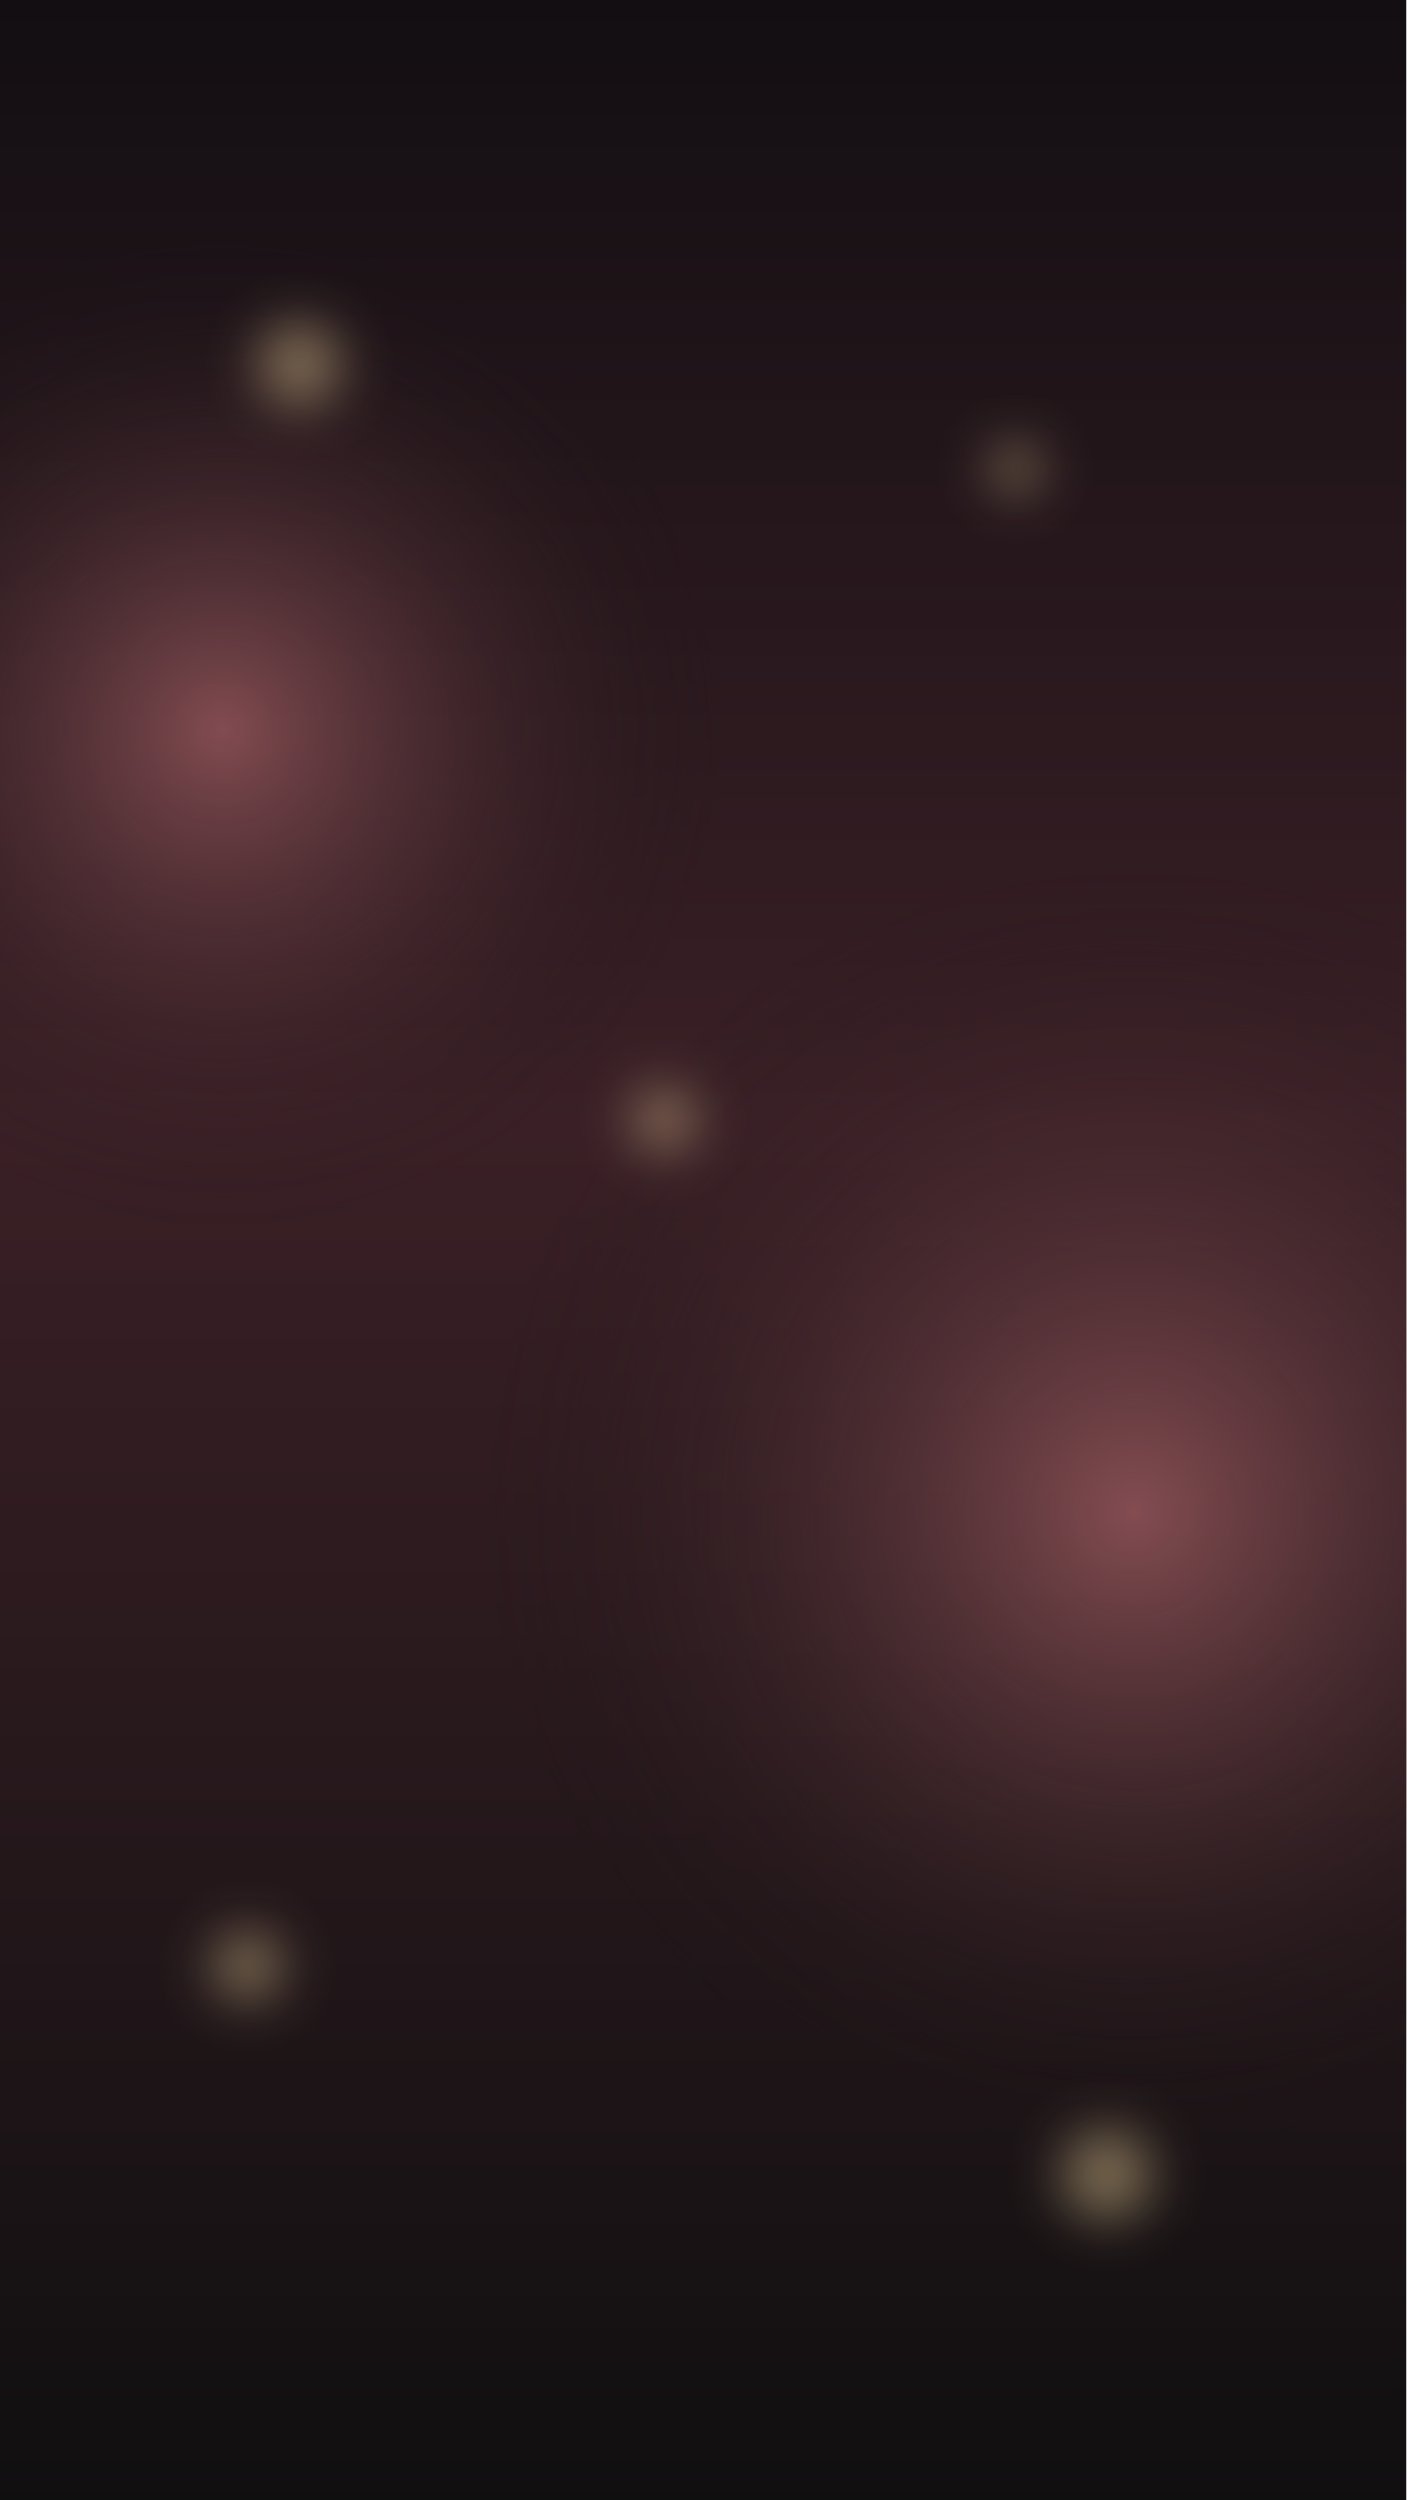
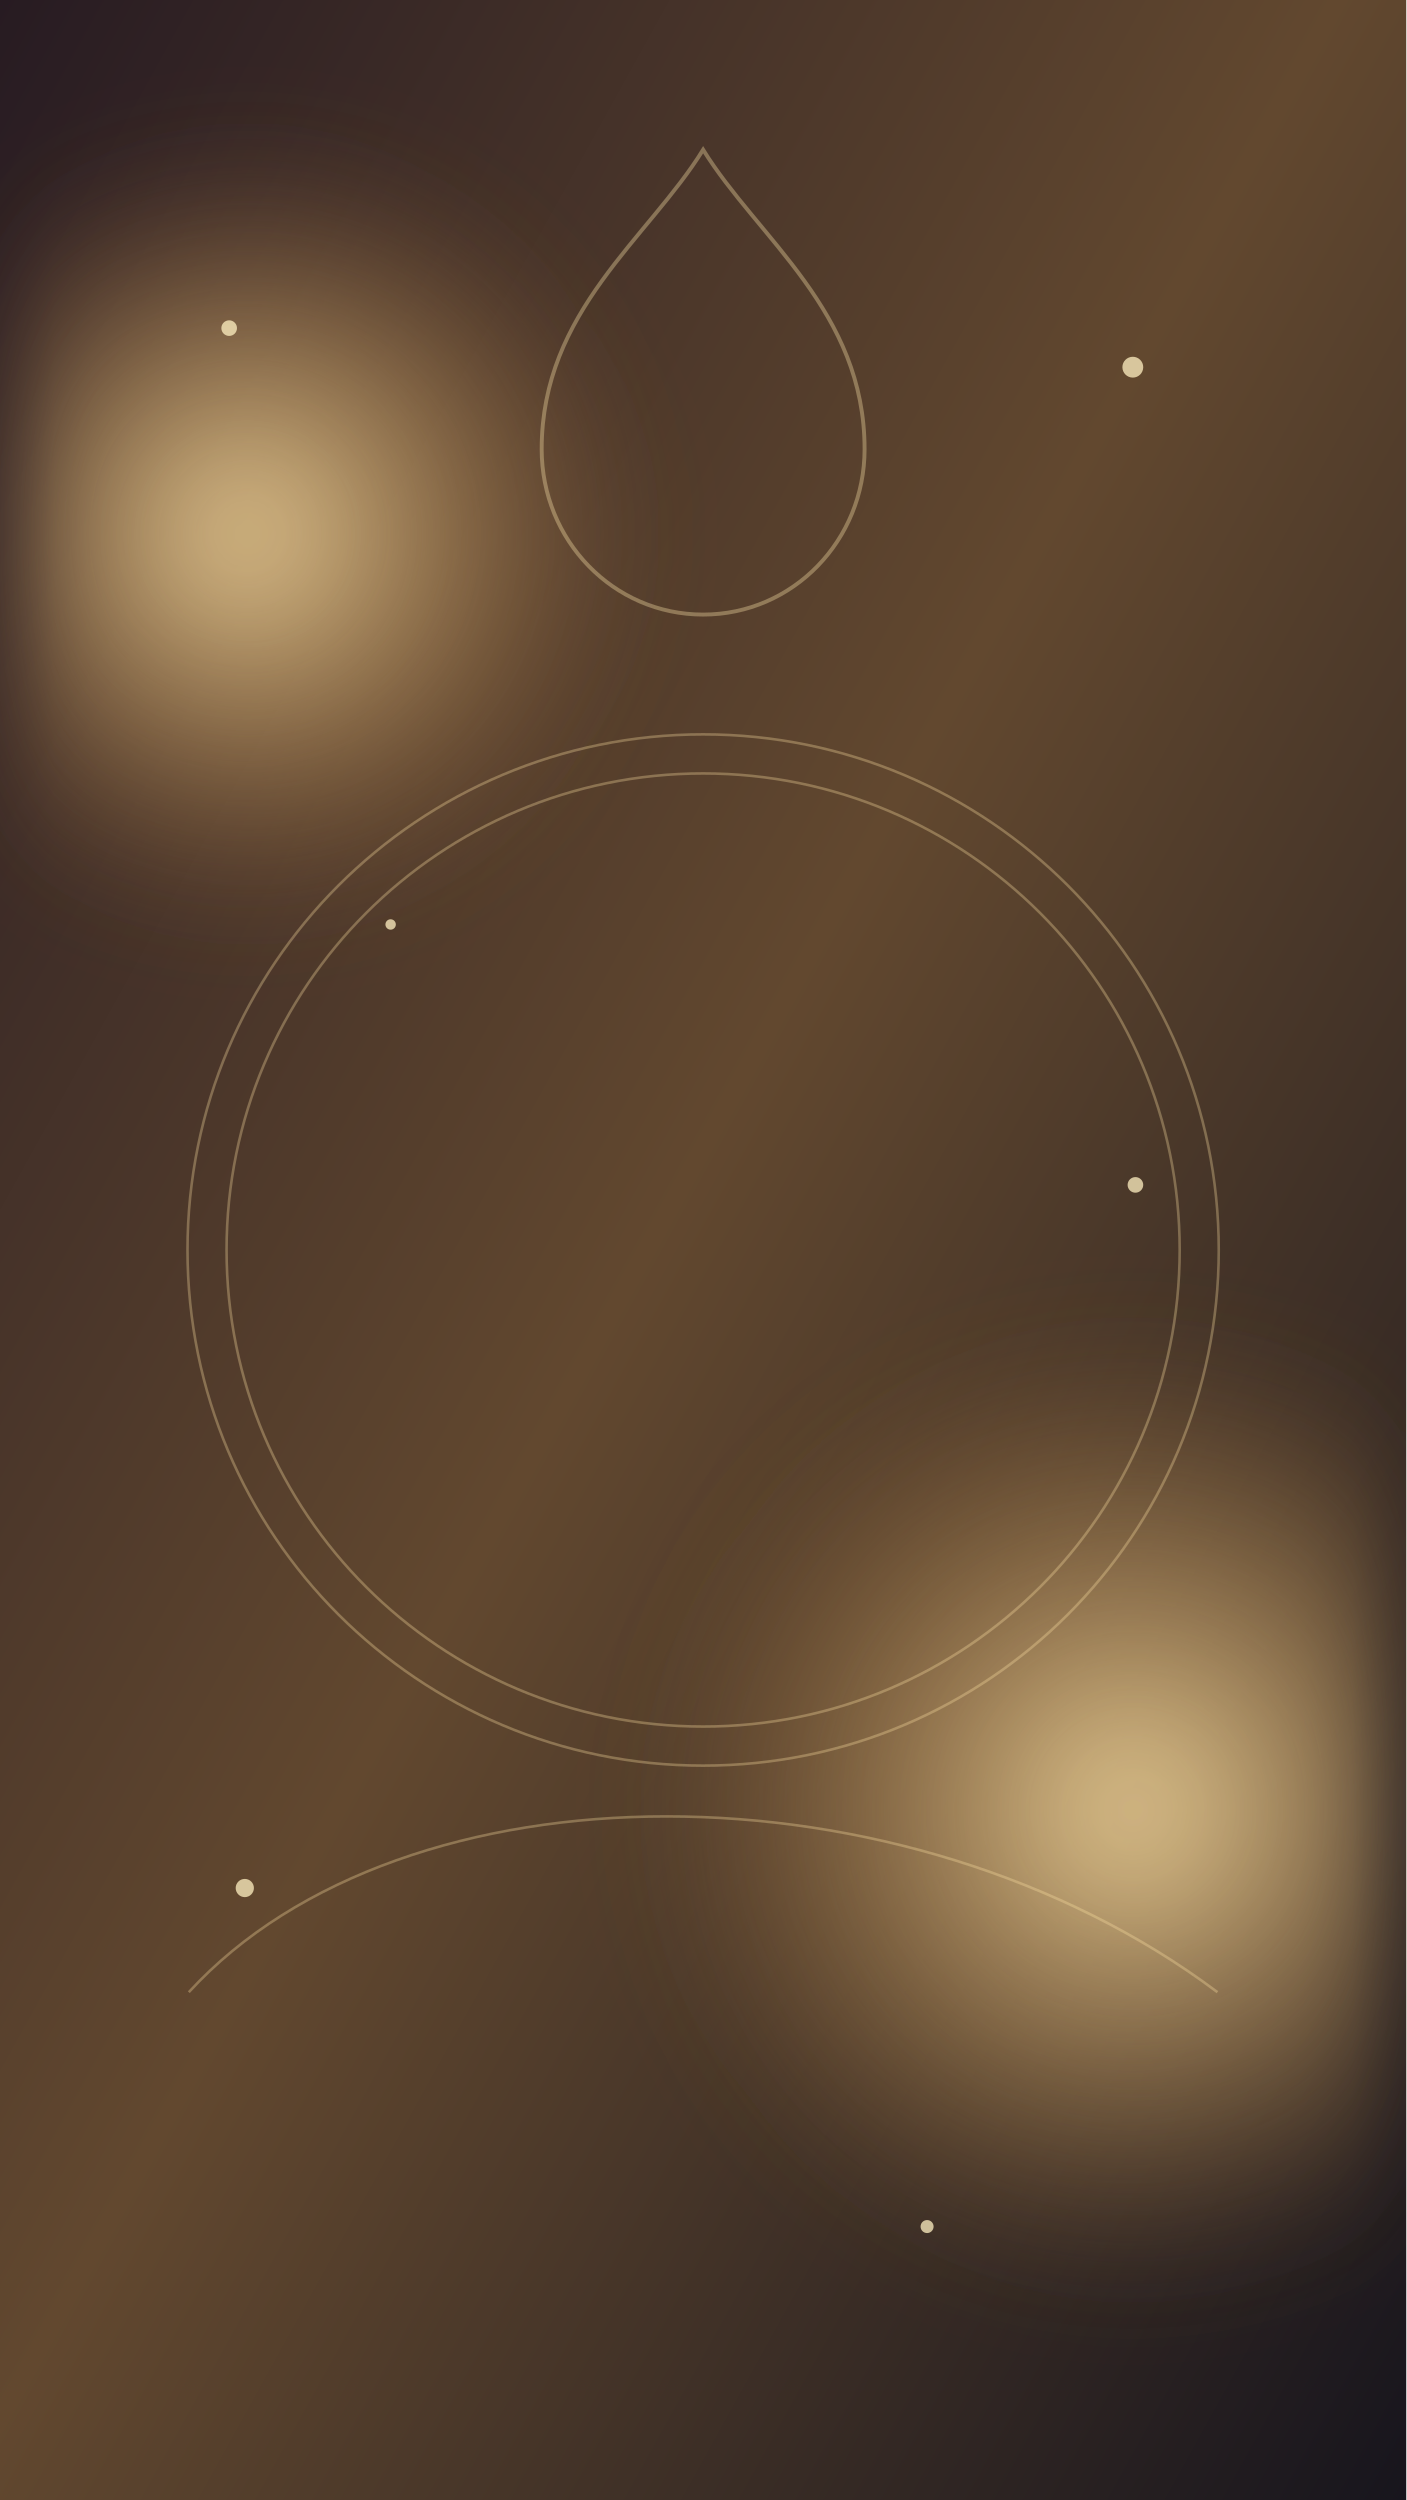
<svg xmlns="http://www.w3.org/2000/svg" width="1080" height="1920" viewBox="0 0 1080 1920">
  <defs>
-     <radialGradient id="a">
-       <stop stop-color="#b76b70" stop-opacity=".62" />
-       <stop offset="1" stop-color="#151013" stop-opacity="0" />
+     <linearGradient id="paper" x1="0" y1="0" x2="1" y2="1">
+       <stop stop-color="#271B22" />
+       <stop offset=".48" stop-color="#62482F" />
+       <stop offset="1" stop-color="#17151D" />
+     </linearGradient>
+     <radialGradient id="gold">
+       <stop stop-color="#FFE4A6" stop-opacity=".9" />
+       <stop offset="1" stop-color="#C98A3F" stop-opacity="0" />
    </radialGradient>
-     <linearGradient id="b" x2="0" y2="1">
-       <stop stop-color="#120e12" />
-       <stop offset=".45" stop-color="#3a2026" />
-       <stop offset="1" stop-color="#100f10" />
-     </linearGradient>
-     <filter id="c">
-       <feGaussianBlur stdDeviation="20" />
+     <filter id="blur">
+       <feGaussianBlur stdDeviation="44" />
    </filter>
  </defs>
-   <rect width="1080" height="1920" fill="url(#b)" />
-   <circle cx="170" cy="560" r="390" fill="url(#a)" />
-   <circle cx="870" cy="1160" r="500" fill="url(#a)" />
-   <g fill="#f2d69c" filter="url(#c)" opacity=".45">
-     <circle cx="230" cy="280" r="32" />
-     <circle cx="780" cy="360" r="19" />
-     <circle cx="510" cy="860" r="24" />
-     <circle cx="190" cy="1510" r="27" />
-     <circle cx="850" cy="1670" r="35" />
+   <rect width="1080" height="1920" fill="url(#paper)" />
+   <circle cx="190" cy="410" r="300" fill="url(#gold)" filter="url(#blur)" />
+   <circle cx="870" cy="1390" r="370" fill="url(#gold)" filter="url(#blur)" />
+   <g fill="none" stroke="#FFE2A3" stroke-opacity=".32" stroke-width="2">
+     <circle cx="540" cy="960" r="366" />
+     <circle cx="540" cy="960" r="396" />
+     <path d="M145 1530C310 1350 695 1350 935 1530" />
  </g>
+   <g fill="#FFF0C1" opacity=".75">
+     <circle cx="176" cy="252" r="6" />
+     <circle cx="870" cy="282" r="8" />
+     <circle cx="300" cy="710" r="4" />
+     <circle cx="872" cy="910" r="6" />
+     <circle cx="188" cy="1450" r="7" />
+     <circle cx="712" cy="1710" r="5" />
+   </g>
+   <path d="M540 115c-42 68-124 124-124 230 0 70 55 127 124 127s124-57 124-127C664 239 582 183 540 115Z" fill="none" stroke="#FFE7AC" stroke-opacity=".35" stroke-width="3" />
</svg>
